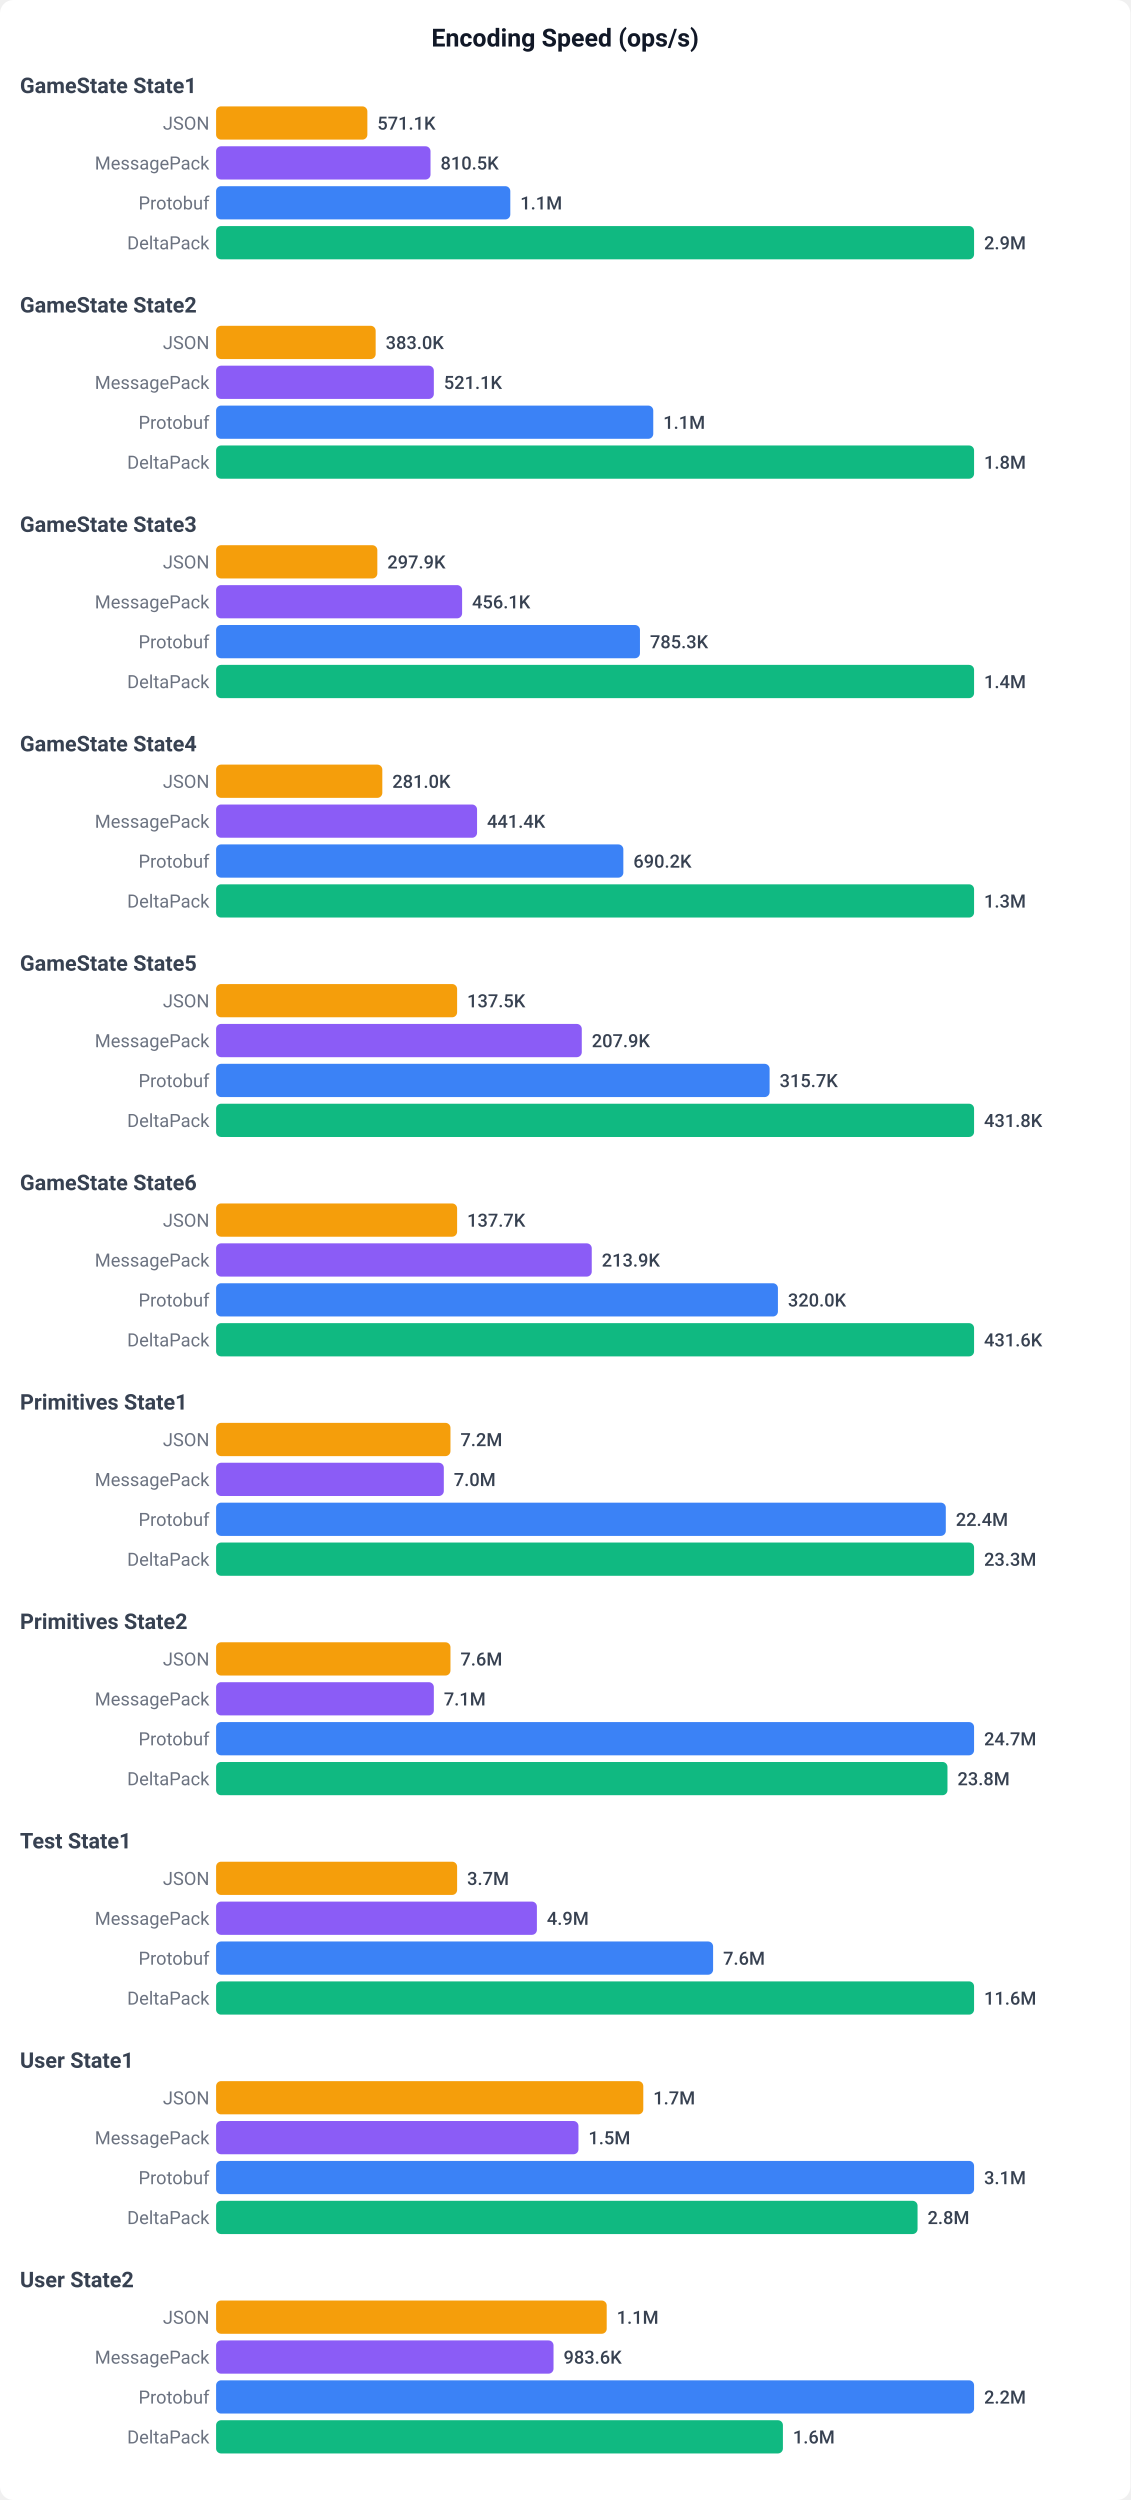
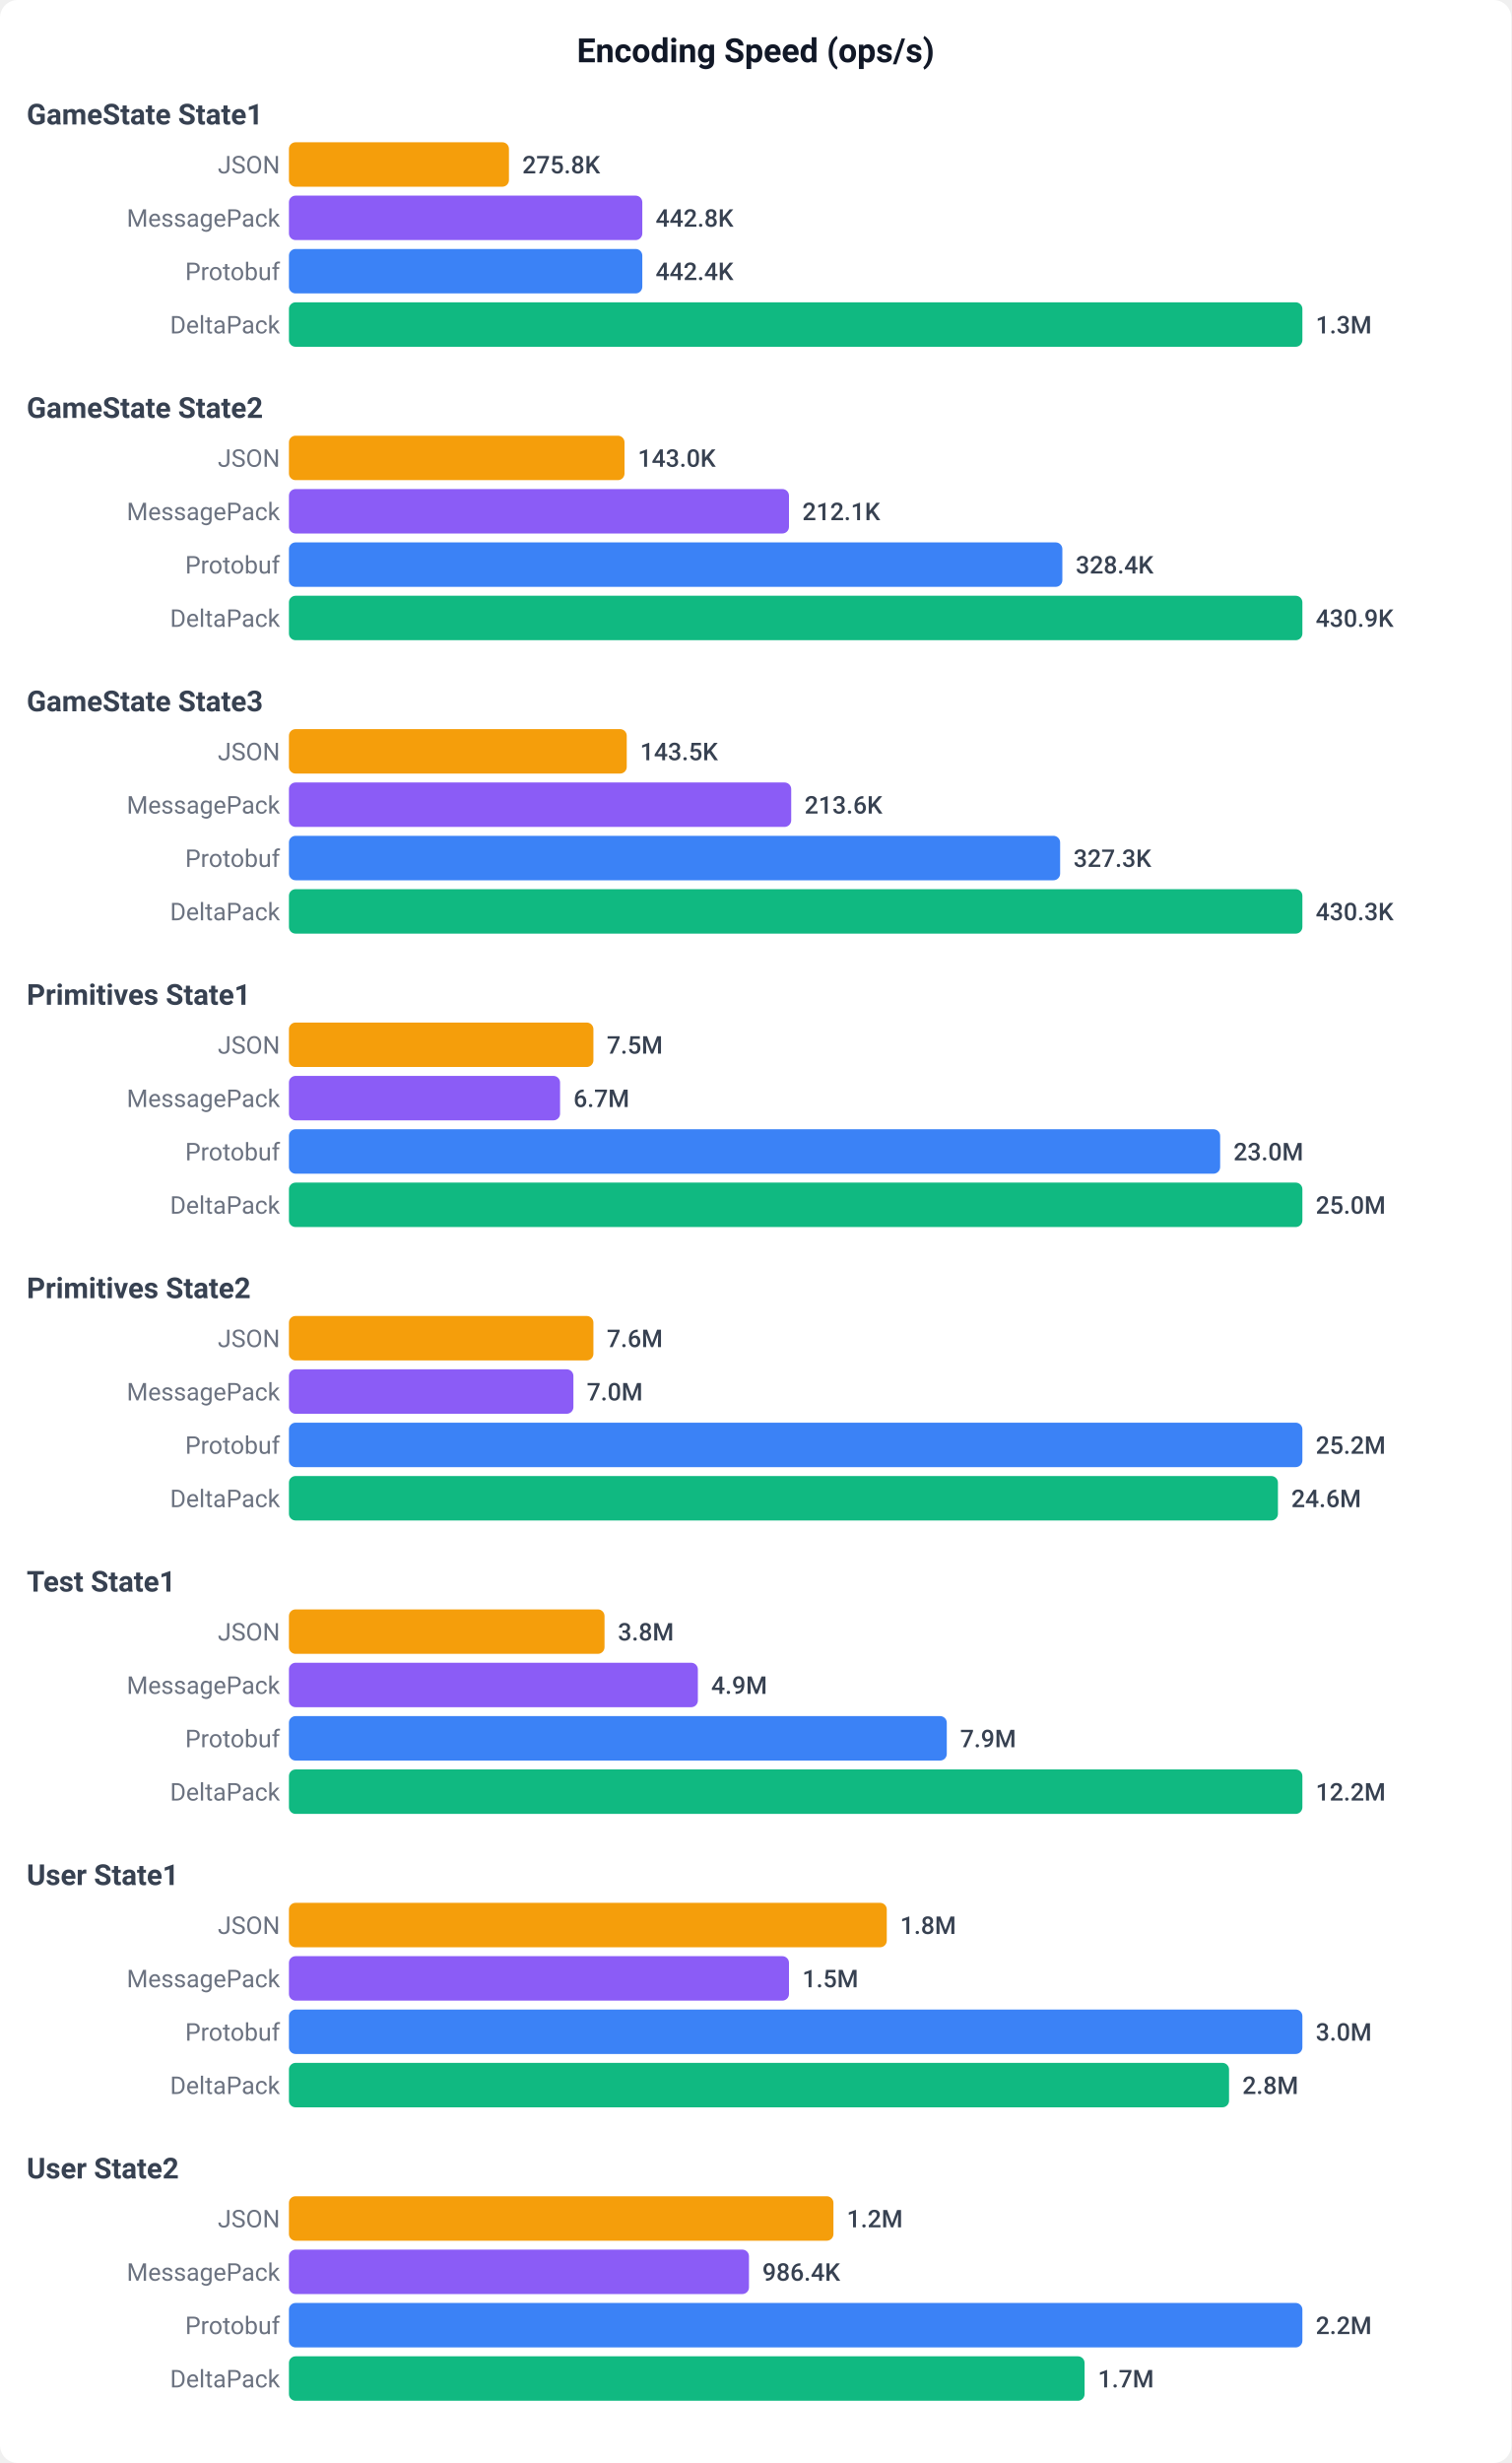
- <svg xmlns="http://www.w3.org/2000/svg" width="680" height="1504" viewBox="0 0 680 1504">
+ <svg xmlns="http://www.w3.org/2000/svg" width="680" height="1108" viewBox="0 0 680 1108">
  <style>
    text { font-family: -apple-system, BlinkMacSystemFont, "Segoe UI", Roboto, sans-serif; }
  </style>
-   <rect width="680" height="1504" fill="white" rx="8" />
+   <rect width="680" height="1108" fill="white" rx="8" />
  <text x="340" y="28" text-anchor="middle" font-size="15" font-weight="bold" fill="#111827">Encoding Speed (ops/s)</text>
  <text x="12" y="56" font-size="13" font-weight="600" fill="#374151">GameState State1</text>
  <text x="126" y="78" text-anchor="end" font-size="11" fill="#6b7280">JSON</text>
-   <rect x="130" y="64" width="91" height="20" fill="#f59e0b" rx="3" />
-   <text x="227" y="78" font-size="11" fill="#374151" font-weight="500">571.1K</text>
+   <rect x="130" y="64" width="99" height="20" fill="#f59e0b" rx="3" />
+   <text x="235" y="78" font-size="11" fill="#374151" font-weight="500">275.8K</text>
  <text x="126" y="102" text-anchor="end" font-size="11" fill="#6b7280">MessagePack</text>
-   <rect x="130" y="88" width="129" height="20" fill="#8b5cf6" rx="3" />
-   <text x="265" y="102" font-size="11" fill="#374151" font-weight="500">810.5K</text>
+   <rect x="130" y="88" width="159" height="20" fill="#8b5cf6" rx="3" />
+   <text x="295" y="102" font-size="11" fill="#374151" font-weight="500">442.8K</text>
  <text x="126" y="126" text-anchor="end" font-size="11" fill="#6b7280">Protobuf</text>
-   <rect x="130" y="112" width="177" height="20" fill="#3b82f6" rx="3" />
-   <text x="313" y="126" font-size="11" fill="#374151" font-weight="500">1.1M</text>
+   <rect x="130" y="112" width="159" height="20" fill="#3b82f6" rx="3" />
+   <text x="295" y="126" font-size="11" fill="#374151" font-weight="500">442.4K</text>
  <text x="126" y="150" text-anchor="end" font-size="11" fill="#6b7280">DeltaPack</text>
  <rect x="130" y="136" width="456" height="20" fill="#10b981" rx="3" />
-   <text x="592" y="150" font-size="11" fill="#374151" font-weight="500">2.9M</text>
+   <text x="592" y="150" font-size="11" fill="#374151" font-weight="500">1.3M</text>
  <text x="12" y="188" font-size="13" font-weight="600" fill="#374151">GameState State2</text>
  <text x="126" y="210" text-anchor="end" font-size="11" fill="#6b7280">JSON</text>
-   <rect x="130" y="196" width="96" height="20" fill="#f59e0b" rx="3" />
-   <text x="232" y="210" font-size="11" fill="#374151" font-weight="500">383.0K</text>
+   <rect x="130" y="196" width="151" height="20" fill="#f59e0b" rx="3" />
+   <text x="287" y="210" font-size="11" fill="#374151" font-weight="500">143.0K</text>
  <text x="126" y="234" text-anchor="end" font-size="11" fill="#6b7280">MessagePack</text>
-   <rect x="130" y="220" width="131" height="20" fill="#8b5cf6" rx="3" />
-   <text x="267" y="234" font-size="11" fill="#374151" font-weight="500">521.1K</text>
+   <rect x="130" y="220" width="225" height="20" fill="#8b5cf6" rx="3" />
+   <text x="361" y="234" font-size="11" fill="#374151" font-weight="500">212.1K</text>
  <text x="126" y="258" text-anchor="end" font-size="11" fill="#6b7280">Protobuf</text>
-   <rect x="130" y="244" width="263" height="20" fill="#3b82f6" rx="3" />
-   <text x="399" y="258" font-size="11" fill="#374151" font-weight="500">1.1M</text>
+   <rect x="130" y="244" width="348" height="20" fill="#3b82f6" rx="3" />
+   <text x="484" y="258" font-size="11" fill="#374151" font-weight="500">328.4K</text>
  <text x="126" y="282" text-anchor="end" font-size="11" fill="#6b7280">DeltaPack</text>
  <rect x="130" y="268" width="456" height="20" fill="#10b981" rx="3" />
-   <text x="592" y="282" font-size="11" fill="#374151" font-weight="500">1.8M</text>
+   <text x="592" y="282" font-size="11" fill="#374151" font-weight="500">430.9K</text>
  <text x="12" y="320" font-size="13" font-weight="600" fill="#374151">GameState State3</text>
  <text x="126" y="342" text-anchor="end" font-size="11" fill="#6b7280">JSON</text>
-   <rect x="130" y="328" width="97" height="20" fill="#f59e0b" rx="3" />
-   <text x="233" y="342" font-size="11" fill="#374151" font-weight="500">297.9K</text>
+   <rect x="130" y="328" width="152" height="20" fill="#f59e0b" rx="3" />
+   <text x="288" y="342" font-size="11" fill="#374151" font-weight="500">143.5K</text>
  <text x="126" y="366" text-anchor="end" font-size="11" fill="#6b7280">MessagePack</text>
-   <rect x="130" y="352" width="148" height="20" fill="#8b5cf6" rx="3" />
-   <text x="284" y="366" font-size="11" fill="#374151" font-weight="500">456.1K</text>
+   <rect x="130" y="352" width="226" height="20" fill="#8b5cf6" rx="3" />
+   <text x="362" y="366" font-size="11" fill="#374151" font-weight="500">213.6K</text>
  <text x="126" y="390" text-anchor="end" font-size="11" fill="#6b7280">Protobuf</text>
-   <rect x="130" y="376" width="255" height="20" fill="#3b82f6" rx="3" />
-   <text x="391" y="390" font-size="11" fill="#374151" font-weight="500">785.3K</text>
+   <rect x="130" y="376" width="347" height="20" fill="#3b82f6" rx="3" />
+   <text x="483" y="390" font-size="11" fill="#374151" font-weight="500">327.3K</text>
  <text x="126" y="414" text-anchor="end" font-size="11" fill="#6b7280">DeltaPack</text>
  <rect x="130" y="400" width="456" height="20" fill="#10b981" rx="3" />
-   <text x="592" y="414" font-size="11" fill="#374151" font-weight="500">1.4M</text>
-   <text x="12" y="452" font-size="13" font-weight="600" fill="#374151">GameState State4</text>
+   <text x="592" y="414" font-size="11" fill="#374151" font-weight="500">430.3K</text>
+   <text x="12" y="452" font-size="13" font-weight="600" fill="#374151">Primitives State1</text>
  <text x="126" y="474" text-anchor="end" font-size="11" fill="#6b7280">JSON</text>
-   <rect x="130" y="460" width="100" height="20" fill="#f59e0b" rx="3" />
-   <text x="236" y="474" font-size="11" fill="#374151" font-weight="500">281.0K</text>
+   <rect x="130" y="460" width="137" height="20" fill="#f59e0b" rx="3" />
+   <text x="273" y="474" font-size="11" fill="#374151" font-weight="500">7.5M</text>
  <text x="126" y="498" text-anchor="end" font-size="11" fill="#6b7280">MessagePack</text>
-   <rect x="130" y="484" width="157" height="20" fill="#8b5cf6" rx="3" />
-   <text x="293" y="498" font-size="11" fill="#374151" font-weight="500">441.4K</text>
+   <rect x="130" y="484" width="122" height="20" fill="#8b5cf6" rx="3" />
+   <text x="258" y="498" font-size="11" fill="#374151" font-weight="500">6.7M</text>
  <text x="126" y="522" text-anchor="end" font-size="11" fill="#6b7280">Protobuf</text>
-   <rect x="130" y="508" width="245" height="20" fill="#3b82f6" rx="3" />
-   <text x="381" y="522" font-size="11" fill="#374151" font-weight="500">690.2K</text>
+   <rect x="130" y="508" width="419" height="20" fill="#3b82f6" rx="3" />
+   <text x="555" y="522" font-size="11" fill="#374151" font-weight="500">23.0M</text>
  <text x="126" y="546" text-anchor="end" font-size="11" fill="#6b7280">DeltaPack</text>
  <rect x="130" y="532" width="456" height="20" fill="#10b981" rx="3" />
-   <text x="592" y="546" font-size="11" fill="#374151" font-weight="500">1.3M</text>
-   <text x="12" y="584" font-size="13" font-weight="600" fill="#374151">GameState State5</text>
+   <text x="592" y="546" font-size="11" fill="#374151" font-weight="500">25.0M</text>
+   <text x="12" y="584" font-size="13" font-weight="600" fill="#374151">Primitives State2</text>
  <text x="126" y="606" text-anchor="end" font-size="11" fill="#6b7280">JSON</text>
-   <rect x="130" y="592" width="145" height="20" fill="#f59e0b" rx="3" />
-   <text x="281" y="606" font-size="11" fill="#374151" font-weight="500">137.5K</text>
+   <rect x="130" y="592" width="137" height="20" fill="#f59e0b" rx="3" />
+   <text x="273" y="606" font-size="11" fill="#374151" font-weight="500">7.6M</text>
  <text x="126" y="630" text-anchor="end" font-size="11" fill="#6b7280">MessagePack</text>
-   <rect x="130" y="616" width="220" height="20" fill="#8b5cf6" rx="3" />
-   <text x="356" y="630" font-size="11" fill="#374151" font-weight="500">207.9K</text>
+   <rect x="130" y="616" width="128" height="20" fill="#8b5cf6" rx="3" />
+   <text x="264" y="630" font-size="11" fill="#374151" font-weight="500">7.0M</text>
  <text x="126" y="654" text-anchor="end" font-size="11" fill="#6b7280">Protobuf</text>
-   <rect x="130" y="640" width="333" height="20" fill="#3b82f6" rx="3" />
-   <text x="469" y="654" font-size="11" fill="#374151" font-weight="500">315.7K</text>
+   <rect x="130" y="640" width="456" height="20" fill="#3b82f6" rx="3" />
+   <text x="592" y="654" font-size="11" fill="#374151" font-weight="500">25.2M</text>
  <text x="126" y="678" text-anchor="end" font-size="11" fill="#6b7280">DeltaPack</text>
-   <rect x="130" y="664" width="456" height="20" fill="#10b981" rx="3" />
-   <text x="592" y="678" font-size="11" fill="#374151" font-weight="500">431.8K</text>
-   <text x="12" y="716" font-size="13" font-weight="600" fill="#374151">GameState State6</text>
+   <rect x="130" y="664" width="445" height="20" fill="#10b981" rx="3" />
+   <text x="581" y="678" font-size="11" fill="#374151" font-weight="500">24.6M</text>
+   <text x="12" y="716" font-size="13" font-weight="600" fill="#374151">Test State1</text>
  <text x="126" y="738" text-anchor="end" font-size="11" fill="#6b7280">JSON</text>
-   <rect x="130" y="724" width="145" height="20" fill="#f59e0b" rx="3" />
-   <text x="281" y="738" font-size="11" fill="#374151" font-weight="500">137.7K</text>
+   <rect x="130" y="724" width="142" height="20" fill="#f59e0b" rx="3" />
+   <text x="278" y="738" font-size="11" fill="#374151" font-weight="500">3.8M</text>
  <text x="126" y="762" text-anchor="end" font-size="11" fill="#6b7280">MessagePack</text>
-   <rect x="130" y="748" width="226" height="20" fill="#8b5cf6" rx="3" />
-   <text x="362" y="762" font-size="11" fill="#374151" font-weight="500">213.9K</text>
+   <rect x="130" y="748" width="184" height="20" fill="#8b5cf6" rx="3" />
+   <text x="320" y="762" font-size="11" fill="#374151" font-weight="500">4.9M</text>
  <text x="126" y="786" text-anchor="end" font-size="11" fill="#6b7280">Protobuf</text>
-   <rect x="130" y="772" width="338" height="20" fill="#3b82f6" rx="3" />
-   <text x="474" y="786" font-size="11" fill="#374151" font-weight="500">320.0K</text>
+   <rect x="130" y="772" width="296" height="20" fill="#3b82f6" rx="3" />
+   <text x="432" y="786" font-size="11" fill="#374151" font-weight="500">7.9M</text>
  <text x="126" y="810" text-anchor="end" font-size="11" fill="#6b7280">DeltaPack</text>
  <rect x="130" y="796" width="456" height="20" fill="#10b981" rx="3" />
-   <text x="592" y="810" font-size="11" fill="#374151" font-weight="500">431.6K</text>
-   <text x="12" y="848" font-size="13" font-weight="600" fill="#374151">Primitives State1</text>
+   <text x="592" y="810" font-size="11" fill="#374151" font-weight="500">12.2M</text>
+   <text x="12" y="848" font-size="13" font-weight="600" fill="#374151">User State1</text>
  <text x="126" y="870" text-anchor="end" font-size="11" fill="#6b7280">JSON</text>
-   <rect x="130" y="856" width="141" height="20" fill="#f59e0b" rx="3" />
-   <text x="277" y="870" font-size="11" fill="#374151" font-weight="500">7.2M</text>
+   <rect x="130" y="856" width="269" height="20" fill="#f59e0b" rx="3" />
+   <text x="405" y="870" font-size="11" fill="#374151" font-weight="500">1.8M</text>
  <text x="126" y="894" text-anchor="end" font-size="11" fill="#6b7280">MessagePack</text>
-   <rect x="130" y="880" width="137" height="20" fill="#8b5cf6" rx="3" />
-   <text x="273" y="894" font-size="11" fill="#374151" font-weight="500">7.0M</text>
+   <rect x="130" y="880" width="225" height="20" fill="#8b5cf6" rx="3" />
+   <text x="361" y="894" font-size="11" fill="#374151" font-weight="500">1.5M</text>
  <text x="126" y="918" text-anchor="end" font-size="11" fill="#6b7280">Protobuf</text>
-   <rect x="130" y="904" width="439" height="20" fill="#3b82f6" rx="3" />
-   <text x="575" y="918" font-size="11" fill="#374151" font-weight="500">22.4M</text>
+   <rect x="130" y="904" width="456" height="20" fill="#3b82f6" rx="3" />
+   <text x="592" y="918" font-size="11" fill="#374151" font-weight="500">3.0M</text>
  <text x="126" y="942" text-anchor="end" font-size="11" fill="#6b7280">DeltaPack</text>
-   <rect x="130" y="928" width="456" height="20" fill="#10b981" rx="3" />
-   <text x="592" y="942" font-size="11" fill="#374151" font-weight="500">23.3M</text>
-   <text x="12" y="980" font-size="13" font-weight="600" fill="#374151">Primitives State2</text>
+   <rect x="130" y="928" width="423" height="20" fill="#10b981" rx="3" />
+   <text x="559" y="942" font-size="11" fill="#374151" font-weight="500">2.8M</text>
+   <text x="12" y="980" font-size="13" font-weight="600" fill="#374151">User State2</text>
  <text x="126" y="1002" text-anchor="end" font-size="11" fill="#6b7280">JSON</text>
-   <rect x="130" y="988" width="141" height="20" fill="#f59e0b" rx="3" />
-   <text x="277" y="1002" font-size="11" fill="#374151" font-weight="500">7.6M</text>
+   <rect x="130" y="988" width="245" height="20" fill="#f59e0b" rx="3" />
+   <text x="381" y="1002" font-size="11" fill="#374151" font-weight="500">1.2M</text>
  <text x="126" y="1026" text-anchor="end" font-size="11" fill="#6b7280">MessagePack</text>
-   <rect x="130" y="1012" width="131" height="20" fill="#8b5cf6" rx="3" />
-   <text x="267" y="1026" font-size="11" fill="#374151" font-weight="500">7.1M</text>
+   <rect x="130" y="1012" width="207" height="20" fill="#8b5cf6" rx="3" />
+   <text x="343" y="1026" font-size="11" fill="#374151" font-weight="500">986.4K</text>
  <text x="126" y="1050" text-anchor="end" font-size="11" fill="#6b7280">Protobuf</text>
  <rect x="130" y="1036" width="456" height="20" fill="#3b82f6" rx="3" />
-   <text x="592" y="1050" font-size="11" fill="#374151" font-weight="500">24.7M</text>
+   <text x="592" y="1050" font-size="11" fill="#374151" font-weight="500">2.2M</text>
  <text x="126" y="1074" text-anchor="end" font-size="11" fill="#6b7280">DeltaPack</text>
-   <rect x="130" y="1060" width="440" height="20" fill="#10b981" rx="3" />
-   <text x="576" y="1074" font-size="11" fill="#374151" font-weight="500">23.8M</text>
-   <text x="12" y="1112" font-size="13" font-weight="600" fill="#374151">Test State1</text>
-   <text x="126" y="1134" text-anchor="end" font-size="11" fill="#6b7280">JSON</text>
-   <rect x="130" y="1120" width="145" height="20" fill="#f59e0b" rx="3" />
-   <text x="281" y="1134" font-size="11" fill="#374151" font-weight="500">3.7M</text>
-   <text x="126" y="1158" text-anchor="end" font-size="11" fill="#6b7280">MessagePack</text>
-   <rect x="130" y="1144" width="193" height="20" fill="#8b5cf6" rx="3" />
-   <text x="329" y="1158" font-size="11" fill="#374151" font-weight="500">4.9M</text>
-   <text x="126" y="1182" text-anchor="end" font-size="11" fill="#6b7280">Protobuf</text>
-   <rect x="130" y="1168" width="299" height="20" fill="#3b82f6" rx="3" />
-   <text x="435" y="1182" font-size="11" fill="#374151" font-weight="500">7.6M</text>
-   <text x="126" y="1206" text-anchor="end" font-size="11" fill="#6b7280">DeltaPack</text>
-   <rect x="130" y="1192" width="456" height="20" fill="#10b981" rx="3" />
-   <text x="592" y="1206" font-size="11" fill="#374151" font-weight="500">11.6M</text>
-   <text x="12" y="1244" font-size="13" font-weight="600" fill="#374151">User State1</text>
-   <text x="126" y="1266" text-anchor="end" font-size="11" fill="#6b7280">JSON</text>
-   <rect x="130" y="1252" width="257" height="20" fill="#f59e0b" rx="3" />
-   <text x="393" y="1266" font-size="11" fill="#374151" font-weight="500">1.7M</text>
-   <text x="126" y="1290" text-anchor="end" font-size="11" fill="#6b7280">MessagePack</text>
-   <rect x="130" y="1276" width="218" height="20" fill="#8b5cf6" rx="3" />
-   <text x="354" y="1290" font-size="11" fill="#374151" font-weight="500">1.5M</text>
-   <text x="126" y="1314" text-anchor="end" font-size="11" fill="#6b7280">Protobuf</text>
-   <rect x="130" y="1300" width="456" height="20" fill="#3b82f6" rx="3" />
-   <text x="592" y="1314" font-size="11" fill="#374151" font-weight="500">3.1M</text>
-   <text x="126" y="1338" text-anchor="end" font-size="11" fill="#6b7280">DeltaPack</text>
-   <rect x="130" y="1324" width="422" height="20" fill="#10b981" rx="3" />
-   <text x="558" y="1338" font-size="11" fill="#374151" font-weight="500">2.8M</text>
-   <text x="12" y="1376" font-size="13" font-weight="600" fill="#374151">User State2</text>
-   <text x="126" y="1398" text-anchor="end" font-size="11" fill="#6b7280">JSON</text>
-   <rect x="130" y="1384" width="235" height="20" fill="#f59e0b" rx="3" />
-   <text x="371" y="1398" font-size="11" fill="#374151" font-weight="500">1.1M</text>
-   <text x="126" y="1422" text-anchor="end" font-size="11" fill="#6b7280">MessagePack</text>
-   <rect x="130" y="1408" width="203" height="20" fill="#8b5cf6" rx="3" />
-   <text x="339" y="1422" font-size="11" fill="#374151" font-weight="500">983.6K</text>
-   <text x="126" y="1446" text-anchor="end" font-size="11" fill="#6b7280">Protobuf</text>
-   <rect x="130" y="1432" width="456" height="20" fill="#3b82f6" rx="3" />
-   <text x="592" y="1446" font-size="11" fill="#374151" font-weight="500">2.2M</text>
-   <text x="126" y="1470" text-anchor="end" font-size="11" fill="#6b7280">DeltaPack</text>
-   <rect x="130" y="1456" width="341" height="20" fill="#10b981" rx="3" />
-   <text x="477" y="1470" font-size="11" fill="#374151" font-weight="500">1.6M</text>
+   <rect x="130" y="1060" width="358" height="20" fill="#10b981" rx="3" />
+   <text x="494" y="1074" font-size="11" fill="#374151" font-weight="500">1.7M</text>
</svg>
